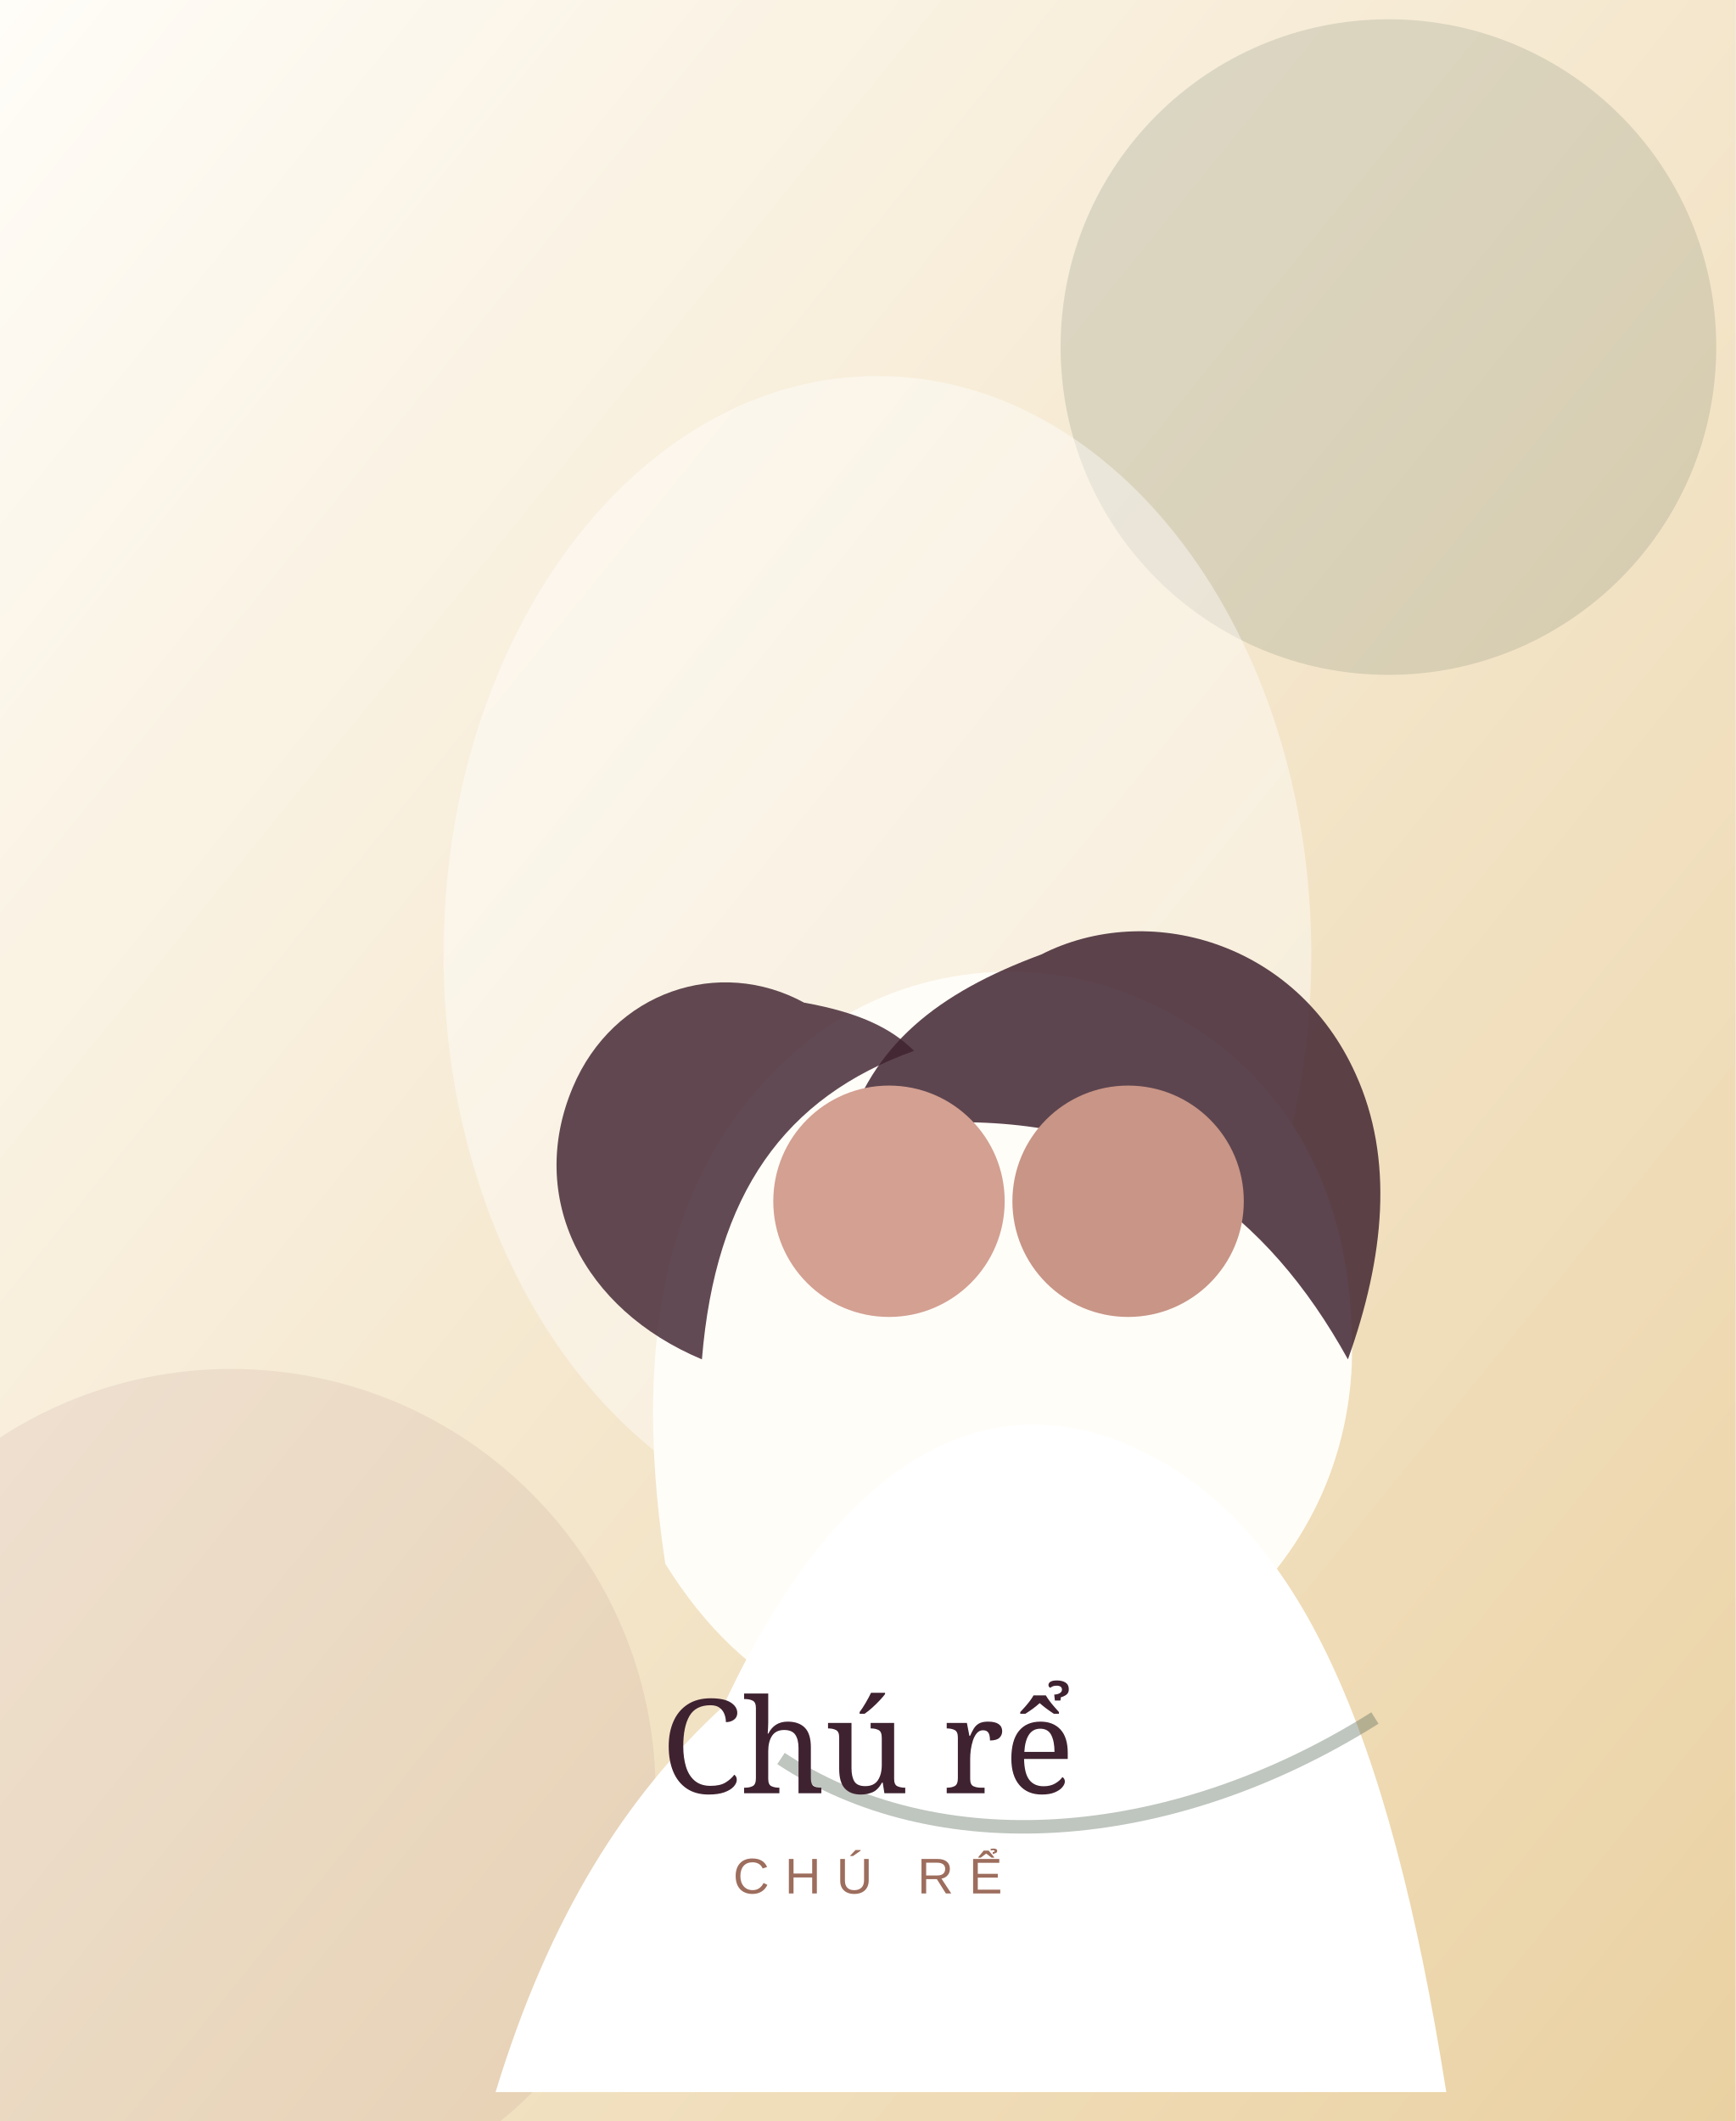
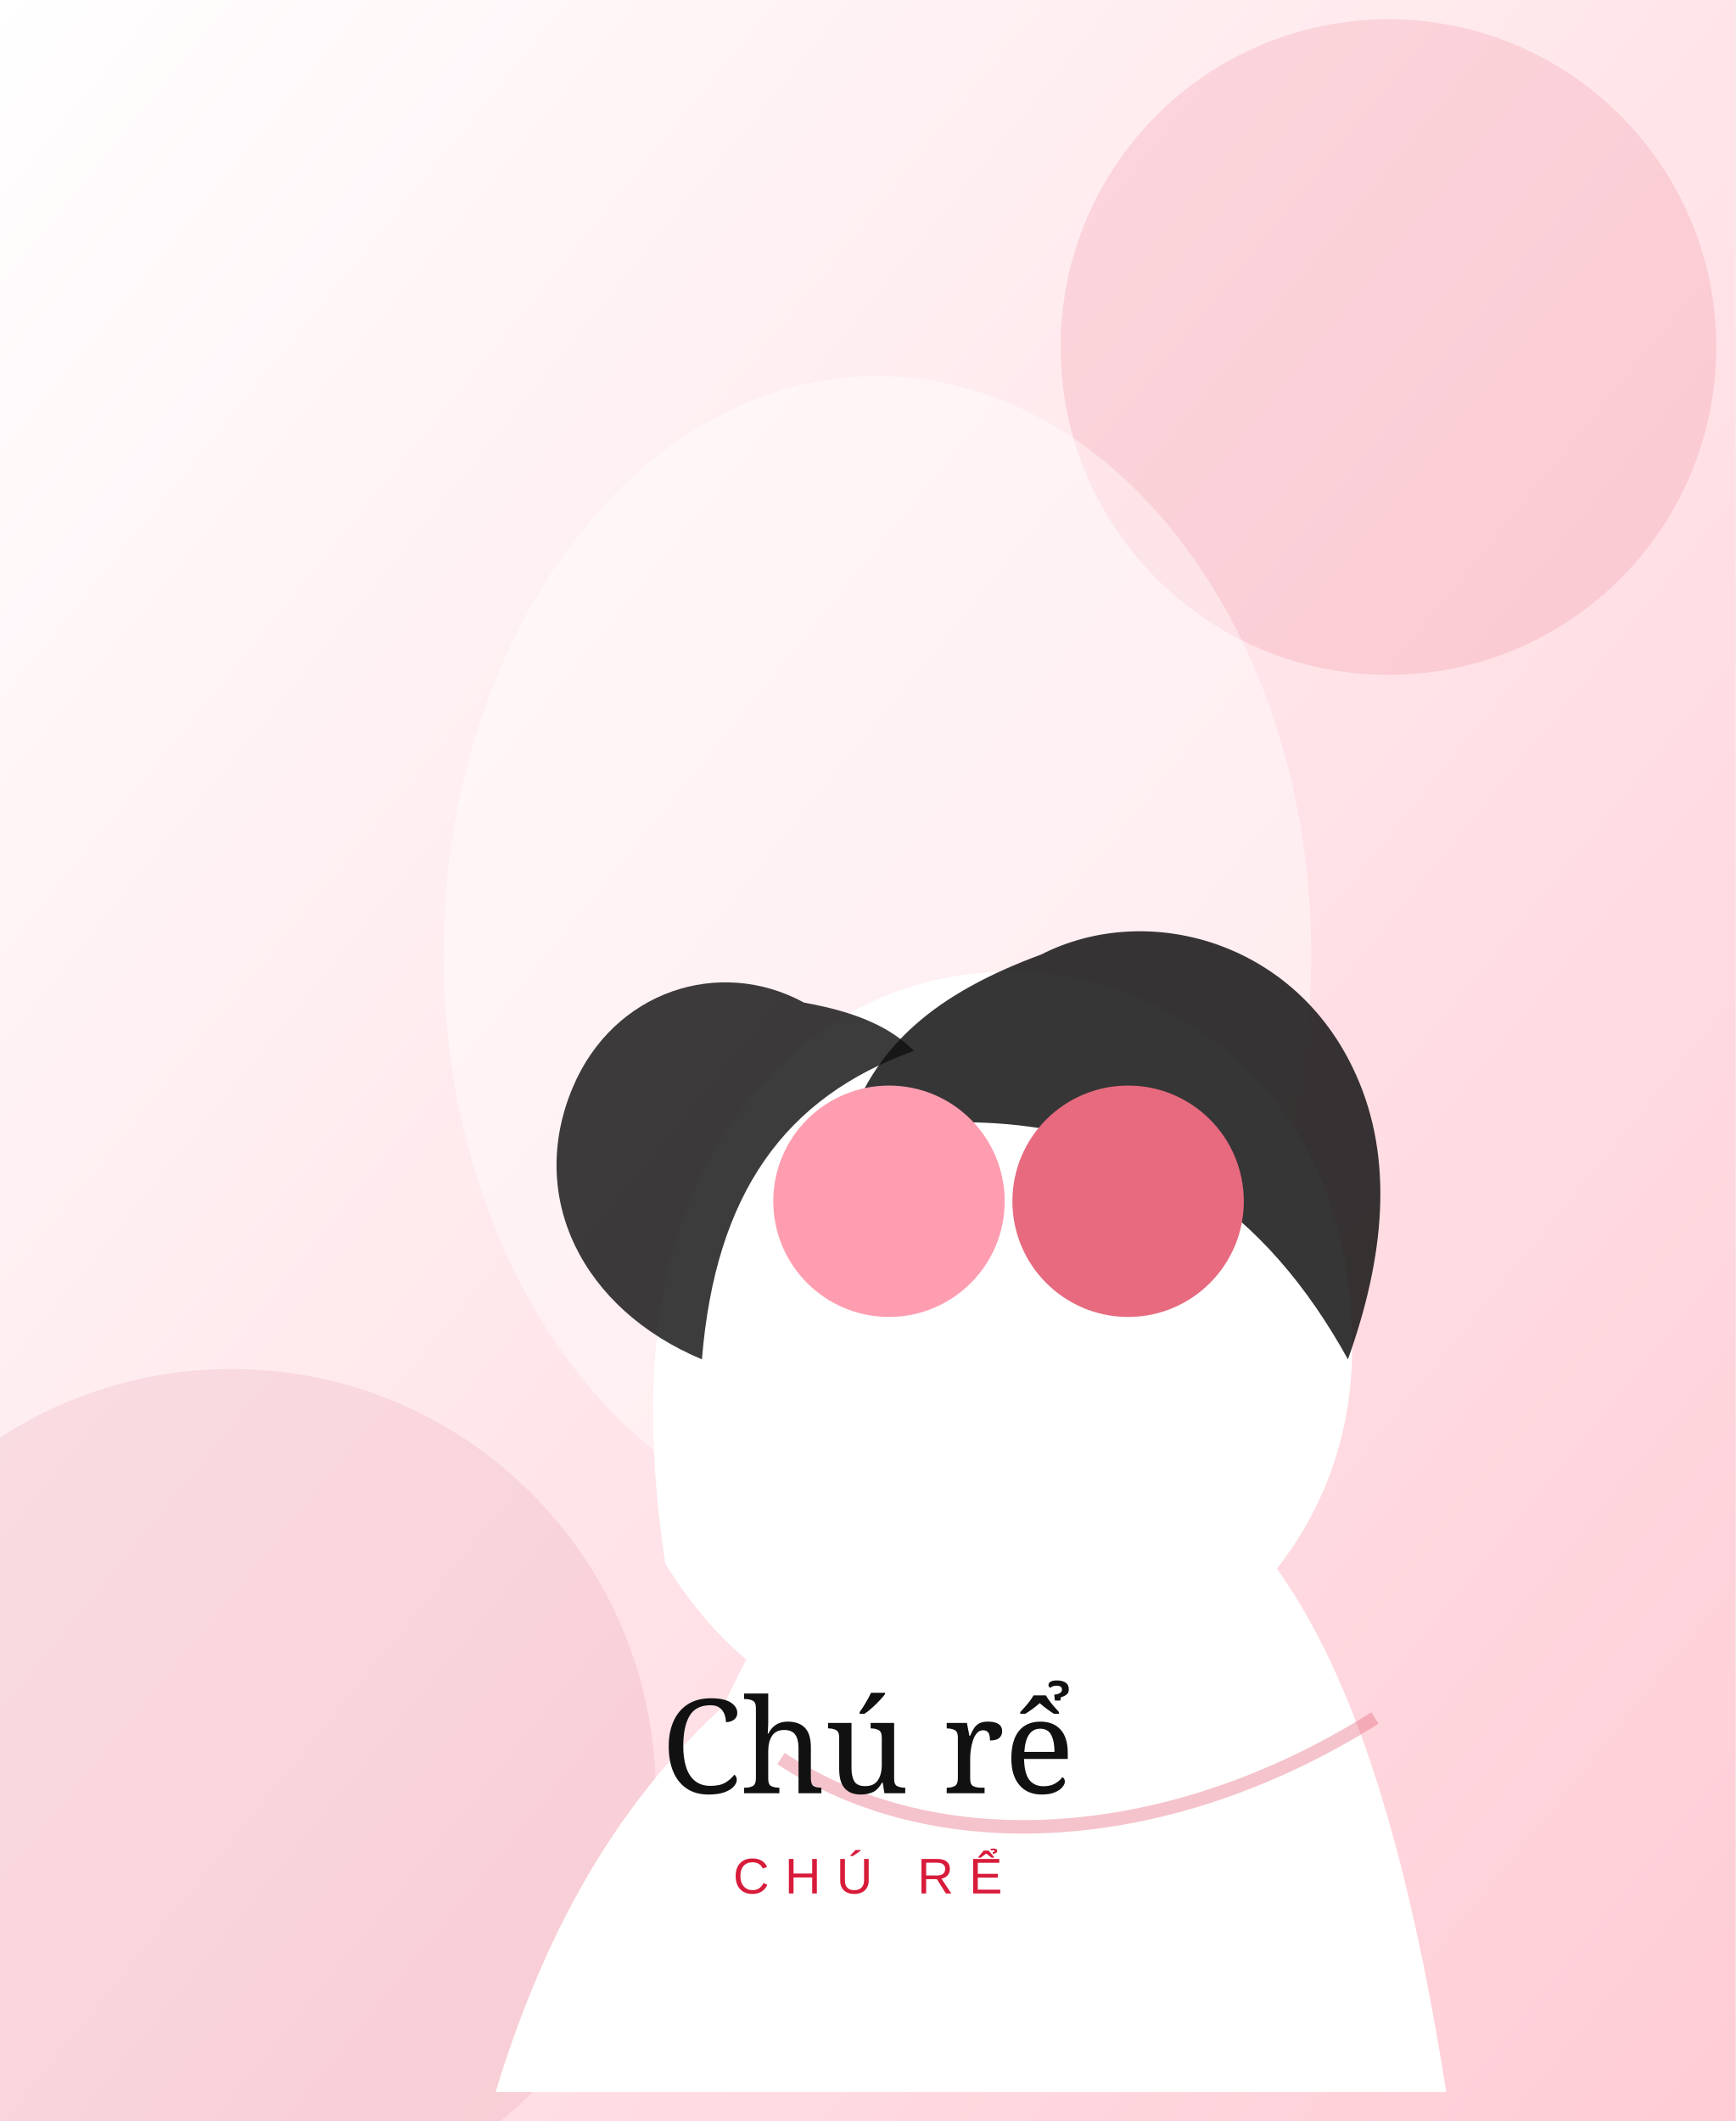
<svg xmlns="http://www.w3.org/2000/svg" width="900" height="1100" viewBox="0 0 900 1100">
  <defs>
    <linearGradient id="g" x1="0" y1="0" x2="1" y2="1">
-       <stop offset="0" stop-color="#fffdf8" />
-       <stop offset="1" stop-color="#ead1a2" />
+       <stop offset="0" stop-color="#ffffff" />
+       <stop offset="1" stop-color="#ffccd5" />
    </linearGradient>
  </defs>
  <rect width="900" height="1100" fill="url(#g)" />
-   <circle cx="720" cy="180" r="170" fill="#5f6f5f" opacity=".18" />
-   <circle cx="120" cy="930" r="220" fill="#6d2f3f" opacity=".08" />
+   <circle cx="720" cy="180" r="170" fill="#e76a7f" opacity=".18" />
+   <circle cx="120" cy="930" r="220" fill="#b10f2e" opacity=".08" />
  <g transform="translate(175 185)">
    <ellipse cx="280" cy="310" rx="225" ry="300" fill="#fff" opacity=".42" />
-     <path d="M170 626 C150 494 178 408 244 355 C290 318 356 308 414 332 C488 363 529 430 526 523 C522 614 455 688 346 708 C270 722 211 692 170 626Z" fill="#fffdf8" />
-     <path d="M242 335 C198 311 143 329 122 379 C98 436 127 494 189 520 C196 434 232 384 299 360 C287 348 270 340 242 335Z" fill="#3f2230" opacity=".82" />
-     <path d="M365 310 C420 282 497 303 528 372 C548 416 543 467 524 520 C482 444 420 397 323 397 C304 397 284 399 263 405 C277 357 311 330 365 310Z" fill="#3f2230" opacity=".84" />
-     <circle cx="286" cy="438" r="60" fill="#d3a092" />
-     <circle cx="410" cy="438" r="60" fill="#c89586" />
+     <path d="M170 626 C150 494 178 408 244 355 C290 318 356 308 414 332 C488 363 529 430 526 523 C522 614 455 688 346 708 C270 722 211 692 170 626Z" fill="#ffffff" />
+     <path d="M242 335 C198 311 143 329 122 379 C98 436 127 494 189 520 C196 434 232 384 299 360 C287 348 270 340 242 335Z" fill="#111111" opacity=".82" />
+     <path d="M365 310 C420 282 497 303 528 372 C548 416 543 467 524 520 C482 444 420 397 323 397 C304 397 284 399 263 405 C277 357 311 330 365 310Z" fill="#111111" opacity=".84" />
+     <circle cx="286" cy="438" r="60" fill="#ff9db0" />
+     <circle cx="410" cy="438" r="60" fill="#e76a7f" />
    <path d="M200 700 C265 560 346 532 418 568 C498 607 545 710 575 900 L82 900 C110 808 150 746 200 700Z" fill="#fff" />
-     <path d="M230 727 C310 780 430 774 538 706" fill="none" stroke="#5f6f5f" stroke-width="7" opacity=".4" />
+     <path d="M230 727 C310 780 430 774 538 706" fill="none" stroke="#e76a7f" stroke-width="7" opacity=".4" />
  </g>
-   <text x="450" y="930" text-anchor="middle" font-family="Georgia, serif" font-size="68" fill="#3f2230">Chú rể</text>
-   <text x="450" y="982" text-anchor="middle" font-family="Arial, sans-serif" font-size="26" letter-spacing="8" fill="#9d6d5d">CHÚ RỂ</text>
+   <text x="450" y="930" text-anchor="middle" font-family="Georgia, serif" font-size="68" fill="#111111">Chú rể</text>
+   <text x="450" y="982" text-anchor="middle" font-family="Arial, sans-serif" font-size="26" letter-spacing="8" fill="#d81b3a">CHÚ RỂ</text>
</svg>
